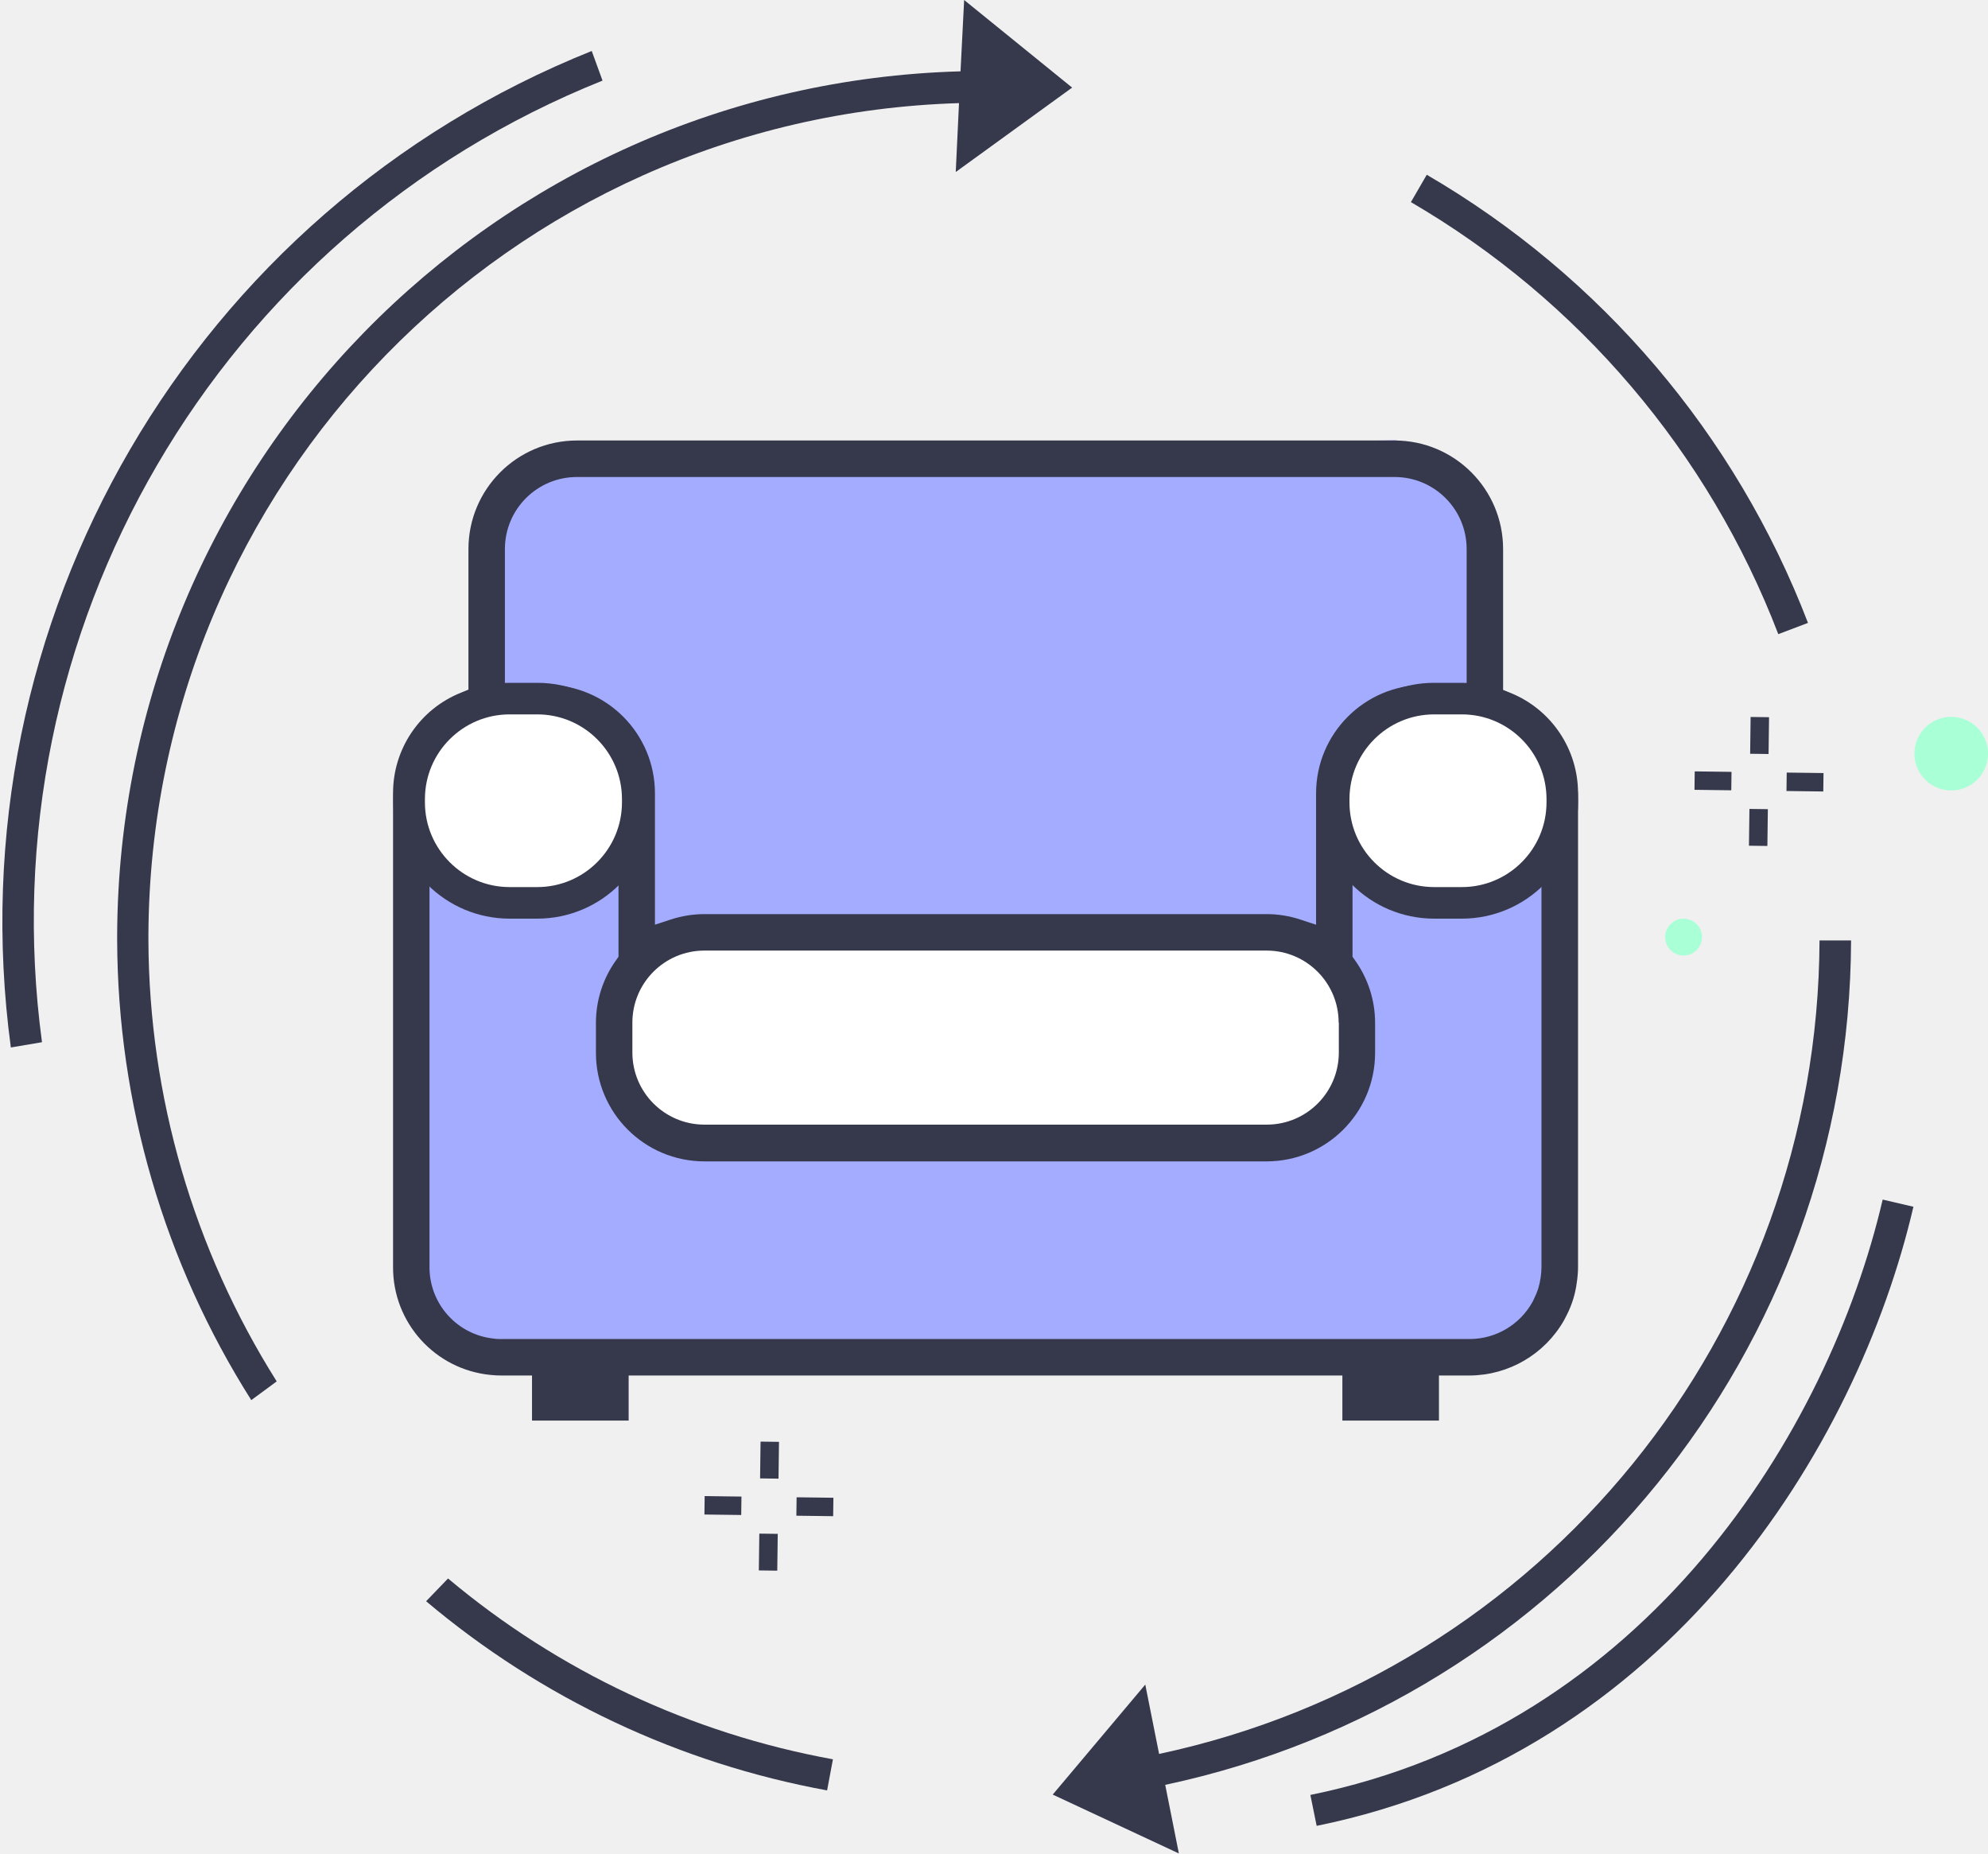
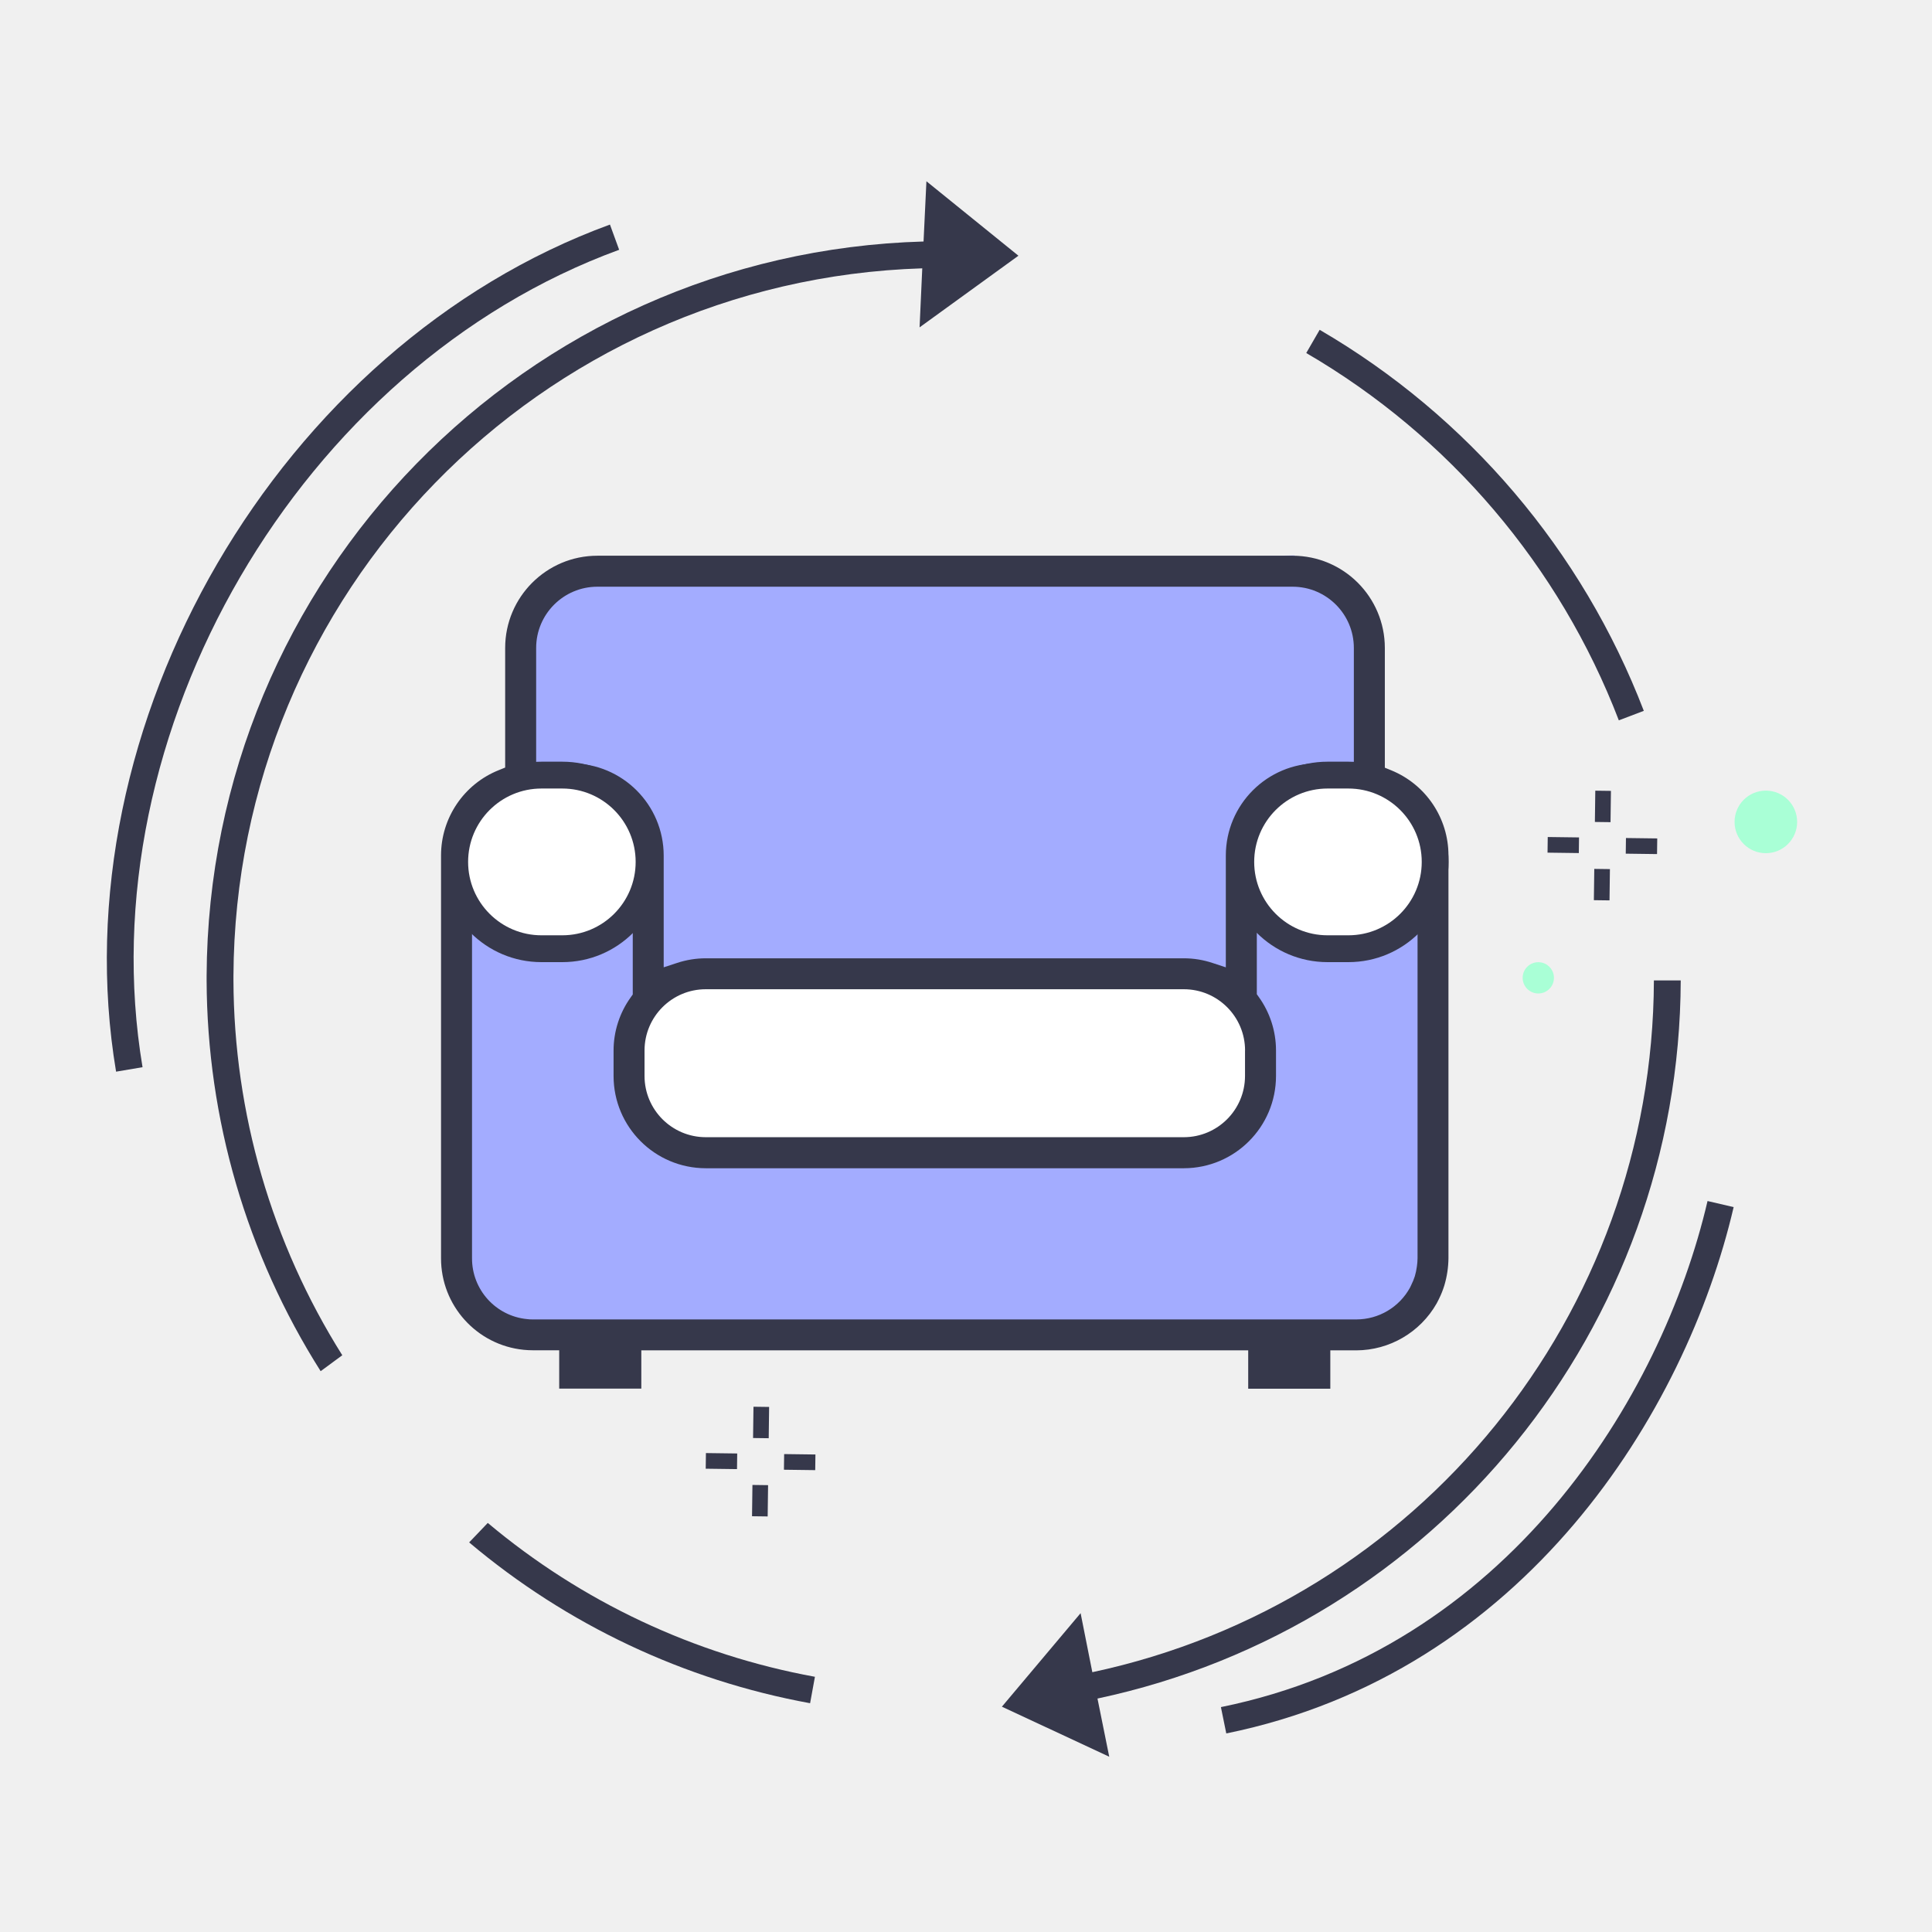
- <svg xmlns="http://www.w3.org/2000/svg" id="Layer_1" data-name="Layer 1" viewBox="0 0 34.09 31.776">
-   <polygon points="8.029 23.195 25.37 23.195 26.79 22.157 26.79 13.25 25.213 11.81 25.37 8.899 23.949 7.546 9.202 7.906 8.3 9.485 8.3 11.977 7.127 13.25 7.127 22.248 8.029 23.195" style="fill:#a3acff" />
-   <rect x="10.603" y="16.243" width="12.606" height="3.228" rx="1.589" ry="1.589" style="fill:#fff" />
-   <path d="M27.068,13.856l-.126-.051V11.389a1.861,1.861,0,0,0-1.859-1.86H11.059A1.861,1.861,0,0,0,9.2,11.389V13.8l-.127.052a1.851,1.851,0,0,0-1.166,1.723V23.7a1.852,1.852,0,0,0,1.669,1.849,1.7,1.7,0,0,0,.189.01h.525v.773h1.657v-.773H24.186v.773h1.656v-.773h.526a1.872,1.872,0,0,0,1.619-.947l.046-.089a1.7,1.7,0,0,0,.173-.561,1.8,1.8,0,0,0,.021-.262v-8.12A1.855,1.855,0,0,0,27.068,13.856ZM9.825,11.389a1.235,1.235,0,0,1,1.234-1.234H25.083a1.235,1.235,0,0,1,1.234,1.234v2.329h-.723a1.861,1.861,0,0,0-1.859,1.859v2.254l-.267-.088a1.834,1.834,0,0,0-.58-.094H13.245a1.859,1.859,0,0,0-.581.094l-.266.087V15.577a1.861,1.861,0,0,0-1.859-1.859H9.825Zm14.3,8.119v.516a1.236,1.236,0,0,1-1.234,1.234H13.245a1.236,1.236,0,0,1-1.234-1.234v-.516a1.235,1.235,0,0,1,1.234-1.234h9.643A1.235,1.235,0,0,1,24.122,19.508ZM27.6,23.7a1.321,1.321,0,0,1-.013.173,1.34,1.34,0,0,1-.042.194,1.217,1.217,0,0,1-.07.171l-.025.053a1.236,1.236,0,0,1-1.083.643H9.765c-.041,0-.083,0-.124-.007A1.229,1.229,0,0,1,8.532,23.7v-8.12a1.235,1.235,0,0,1,1.233-1.234h.774a1.236,1.236,0,0,1,1.234,1.234v2.8l-.038.054a1.842,1.842,0,0,0-.349,1.079v.516a1.861,1.861,0,0,0,1.859,1.859h9.643a1.861,1.861,0,0,0,1.859-1.859v-.516a1.845,1.845,0,0,0-.349-1.079l-.038-.054v-2.8a1.236,1.236,0,0,1,1.234-1.234h.774A1.235,1.235,0,0,1,27.6,15.577Z" transform="translate(-1.167 -1.977)" style="fill:#36384b" />
-   <rect x="7.016" y="11.977" width="3.92" height="3.502" rx="1.724" ry="1.724" style="fill:#fff;stroke:#36384b;stroke-miterlimit:10;stroke-width:0.541px" />
-   <rect x="22.87" y="11.977" width="3.92" height="3.502" rx="1.724" ry="1.724" style="fill:#fff;stroke:#36384b;stroke-miterlimit:10;stroke-width:0.541px" />
-   <path d="M31.661,12.849a14.645,14.645,0,0,0-6.3-7.407l.272-.469a15.188,15.188,0,0,1,6.537,7.683Z" transform="translate(-1.167 -1.977)" style="fill:#36384b" />
-   <path d="M32.909,18.1l-.541,0A14.314,14.314,0,0,1,21.043,32.047l-.237-1.189-1.587,1.886,2.163,1.009-.234-1.176A14.854,14.854,0,0,0,32.909,18.1Z" transform="translate(-1.167 -1.977)" style="fill:#36384b" />
-   <rect x="31.961" y="15.07" width="0.316" height="0.631" transform="translate(15.149 45.323) rotate(-89.253)" style="fill:#36384b" />
-   <rect x="30.383" y="15.049" width="0.316" height="0.631" transform="translate(13.613 43.725) rotate(-89.253)" style="fill:#36384b" />
-   <rect x="31.004" y="16.006" width="0.631" height="0.316" transform="translate(13.582 45.292) rotate(-89.253)" style="fill:#36384b" />
-   <rect x="31.024" y="14.428" width="0.631" height="0.316" transform="translate(15.18 43.756) rotate(-89.253)" style="fill:#36384b" />
-   <path d="M19.552,3.479,17.7,1.977,17.638,3.2A14.875,14.875,0,0,0,3.176,18V18.1a14.819,14.819,0,0,0,2.3,7.881l.436-.321a14.278,14.278,0,0,1-2.2-7.561V18A14.332,14.332,0,0,1,17.612,3.745l-.056,1.181Z" transform="translate(-1.167 -1.977)" style="fill:#36384b" />
-   <path d="M8.474,29.429a14.786,14.786,0,0,0,6.876,3.243l.1-.533a14.233,14.233,0,0,1-6.6-3.1Z" transform="translate(-1.167 -1.977)" style="fill:#36384b" />
-   <rect x="14.983" y="27.494" width="0.316" height="0.631" transform="translate(-14.031 40.609) rotate(-89.253)" style="fill:#36384b" />
-   <rect x="13.405" y="27.474" width="0.316" height="0.631" transform="translate(-15.567 39.011) rotate(-89.253)" style="fill:#36384b" />
-   <rect x="14.026" y="28.43" width="0.631" height="0.316" transform="translate(-15.598 40.578) rotate(-89.253)" style="fill:#36384b" />
-   <rect x="14.047" y="26.853" width="0.631" height="0.316" transform="translate(-14 39.042) rotate(-89.253)" style="fill:#36384b" />
-   <path d="M1.353,19.935A16.086,16.086,0,0,1,11.314,2.851l.185.508A15.524,15.524,0,0,0,1.887,19.845Z" transform="translate(-1.167 -1.977)" style="fill:#36384b" />
-   <path d="M23.745,33.28l-.108-.53c5.76-1.171,8.887-6.23,9.814-10.207l.527.123C33.015,26.8,29.756,32.059,23.745,33.28Z" transform="translate(-1.167 -1.977)" style="fill:#36384b" />
-   <circle cx="28.87" cy="16.066" r="0.316" style="fill:#a9ffd6" />
-   <circle cx="33.459" cy="12.921" r="0.631" style="fill:#a9ffd6" />
+ <svg xmlns="http://www.w3.org/2000/svg" viewBox="0 0 72 72">
+   <g id="Layer_1" data-name="Layer 1">
+     <polygon points="18.818 49.615 50.861 49.615 53.484 47.698 53.484 31.238 50.569 28.577 50.861 23.198 48.234 20.698 20.984 21.365 19.318 24.281 19.318 28.886 17.151 31.238 17.151 47.865 18.818 49.615" style="fill:#a3acff" />
+     <rect x="23.573" y="36.769" width="23.293" height="5.965" rx="2.983" style="fill:#fff" />
+     <path d="M51.842,28.705l-.233-.095V24.146a3.439,3.439,0,0,0-3.435-3.436H22.261a3.439,3.439,0,0,0-3.435,3.436v4.459l-.235.095a3.424,3.424,0,0,0-2.155,3.186v15a3.424,3.424,0,0,0,3.084,3.418c.115.011.233.017.35.017h.97v1.429H23.9V50.324H46.517v1.429h3.06V50.324h.971a3.458,3.458,0,0,0,2.992-1.749l.085-.165a3.413,3.413,0,0,0,.2-.5,3.7,3.7,0,0,0,.155-1.021v-15A3.426,3.426,0,0,0,51.842,28.705ZM19.981,24.146a2.283,2.283,0,0,1,2.28-2.281H48.174a2.283,2.283,0,0,1,2.28,2.281v4.3H49.119a3.439,3.439,0,0,0-3.436,3.436V36.05l-.493-.162a3.376,3.376,0,0,0-1.072-.175H26.3a3.416,3.416,0,0,0-1.074.175l-.492.161V31.886A3.439,3.439,0,0,0,21.3,28.45H19.981Zm26.417,15V40.1a2.283,2.283,0,0,1-2.28,2.28H26.3a2.283,2.283,0,0,1-2.28-2.28v-.954a2.283,2.283,0,0,1,2.28-2.28H44.118A2.283,2.283,0,0,1,46.4,39.148Zm6.43,7.741a2.261,2.261,0,0,1-.026.32,2.458,2.458,0,0,1-.076.357,2.3,2.3,0,0,1-.13.318l-.047.1a2.28,2.28,0,0,1-2,1.189H19.87c-.077,0-.154,0-.23-.012a2.271,2.271,0,0,1-2.049-2.268v-15a2.282,2.282,0,0,1,2.279-2.281H21.3a2.283,2.283,0,0,1,2.281,2.281v5.17l-.071.1a3.4,3.4,0,0,0-.644,1.994V40.1A3.439,3.439,0,0,0,26.3,43.537H44.118A3.439,3.439,0,0,0,47.553,40.1v-.954a3.411,3.411,0,0,0-.644-1.994l-.071-.1v-5.17a2.283,2.283,0,0,1,2.281-2.281h1.429a2.283,2.283,0,0,1,2.28,2.281Z" style="fill:#36384b" />
+     <rect x="16.945" y="28.886" width="7.244" height="6.471" rx="3.235" style="fill:#fff" />
+     <path d="M20.954,35.856H20.18a3.735,3.735,0,0,1,0-7.47h.774a3.735,3.735,0,0,1,0,7.47Zm-.774-6.47a2.735,2.735,0,0,0,0,5.47h.774a2.735,2.735,0,0,0,0-5.47Z" style="fill:#36384b" />
+     <rect x="46.24" y="28.886" width="7.244" height="6.471" rx="3.235" style="fill:#fff" />
+     <path d="M50.249,35.856h-.774a3.735,3.735,0,1,1,0-7.47h.774a3.735,3.735,0,0,1,0,7.47Zm-.774-6.47a2.735,2.735,0,1,0,0,5.47h.774a2.735,2.735,0,0,0,0-5.47Z" style="fill:#36384b" />
+     <path d="M60.329,26.845A27.066,27.066,0,0,0,48.68,13.156l.5-.865a28.075,28.075,0,0,1,12.08,14.2Z" style="fill:#36384b" />
+     <path d="M62.636,36.538l-1,0A26.449,26.449,0,0,1,40.708,62.318l-.437-2.2-2.933,3.485,4,1.865L40.9,63.3A27.449,27.449,0,0,0,62.636,36.538Z" style="fill:#36384b" />
+     <rect x="60.883" y="30.947" width="0.583" height="1.166" transform="translate(28.849 92.288) rotate(-89.253)" style="fill:#36384b" />
+     <rect x="57.968" y="30.909" width="0.583" height="1.166" transform="translate(26.01 89.336) rotate(-89.253)" style="fill:#36384b" />
+     <rect x="59.115" y="32.677" width="1.166" height="0.583" transform="translate(25.954 92.231) rotate(-89.253)" style="fill:#36384b" />
+     <rect x="59.153" y="29.762" width="1.166" height="0.583" transform="translate(28.906 89.392) rotate(-89.253)" style="fill:#36384b" />
+     <path d="M37.954,9.53,34.525,6.755,34.418,9A27.5,27.5,0,0,0,7.7,36.368v.17A27.387,27.387,0,0,0,11.95,51.1l.806-.594A26.391,26.391,0,0,1,8.7,36.536V36.37A26.5,26.5,0,0,1,34.37,10l-.1,2.2Z" style="fill:#36384b" />
+     <path d="M17.484,57.481A27.32,27.32,0,0,0,30.19,63.474l.18-.985a26.312,26.312,0,0,1-12.192-5.734Z" style="fill:#36384b" />
+     <rect x="29.511" y="53.905" width="0.583" height="1.166" transform="translate(-25.07 83.578) rotate(-89.253)" style="fill:#36384b" />
+     <rect x="26.596" y="53.867" width="0.583" height="1.166" transform="translate(-27.909 80.626) rotate(-89.253)" style="fill:#36384b" />
+     <rect x="27.743" y="55.635" width="1.166" height="0.583" transform="translate(-27.966 83.521) rotate(-89.253)" style="fill:#36384b" />
+     <rect x="27.781" y="52.721" width="1.166" height="0.583" transform="translate(-25.014 80.682) rotate(-89.253)" style="fill:#36384b" />
+     <path d="M4.326,39.938C2.162,27.029,10.418,12.868,22.731,8.369l.343.94C11.191,13.65,3.224,27.315,5.312,39.771Z" style="fill:#36384b" />
+     <path d="M45.7,64.6l-.2-.981c10.643-2.163,16.421-11.512,18.135-18.86l.973.226C62.831,52.621,56.81,62.34,45.7,64.6Z" style="fill:#36384b" />
+     <circle cx="57.328" cy="36.441" r="0.583" style="fill:#a9ffd6" />
+     <circle cx="65.808" cy="30.63" r="1.166" style="fill:#a9ffd6" />
+   </g>
</svg>
